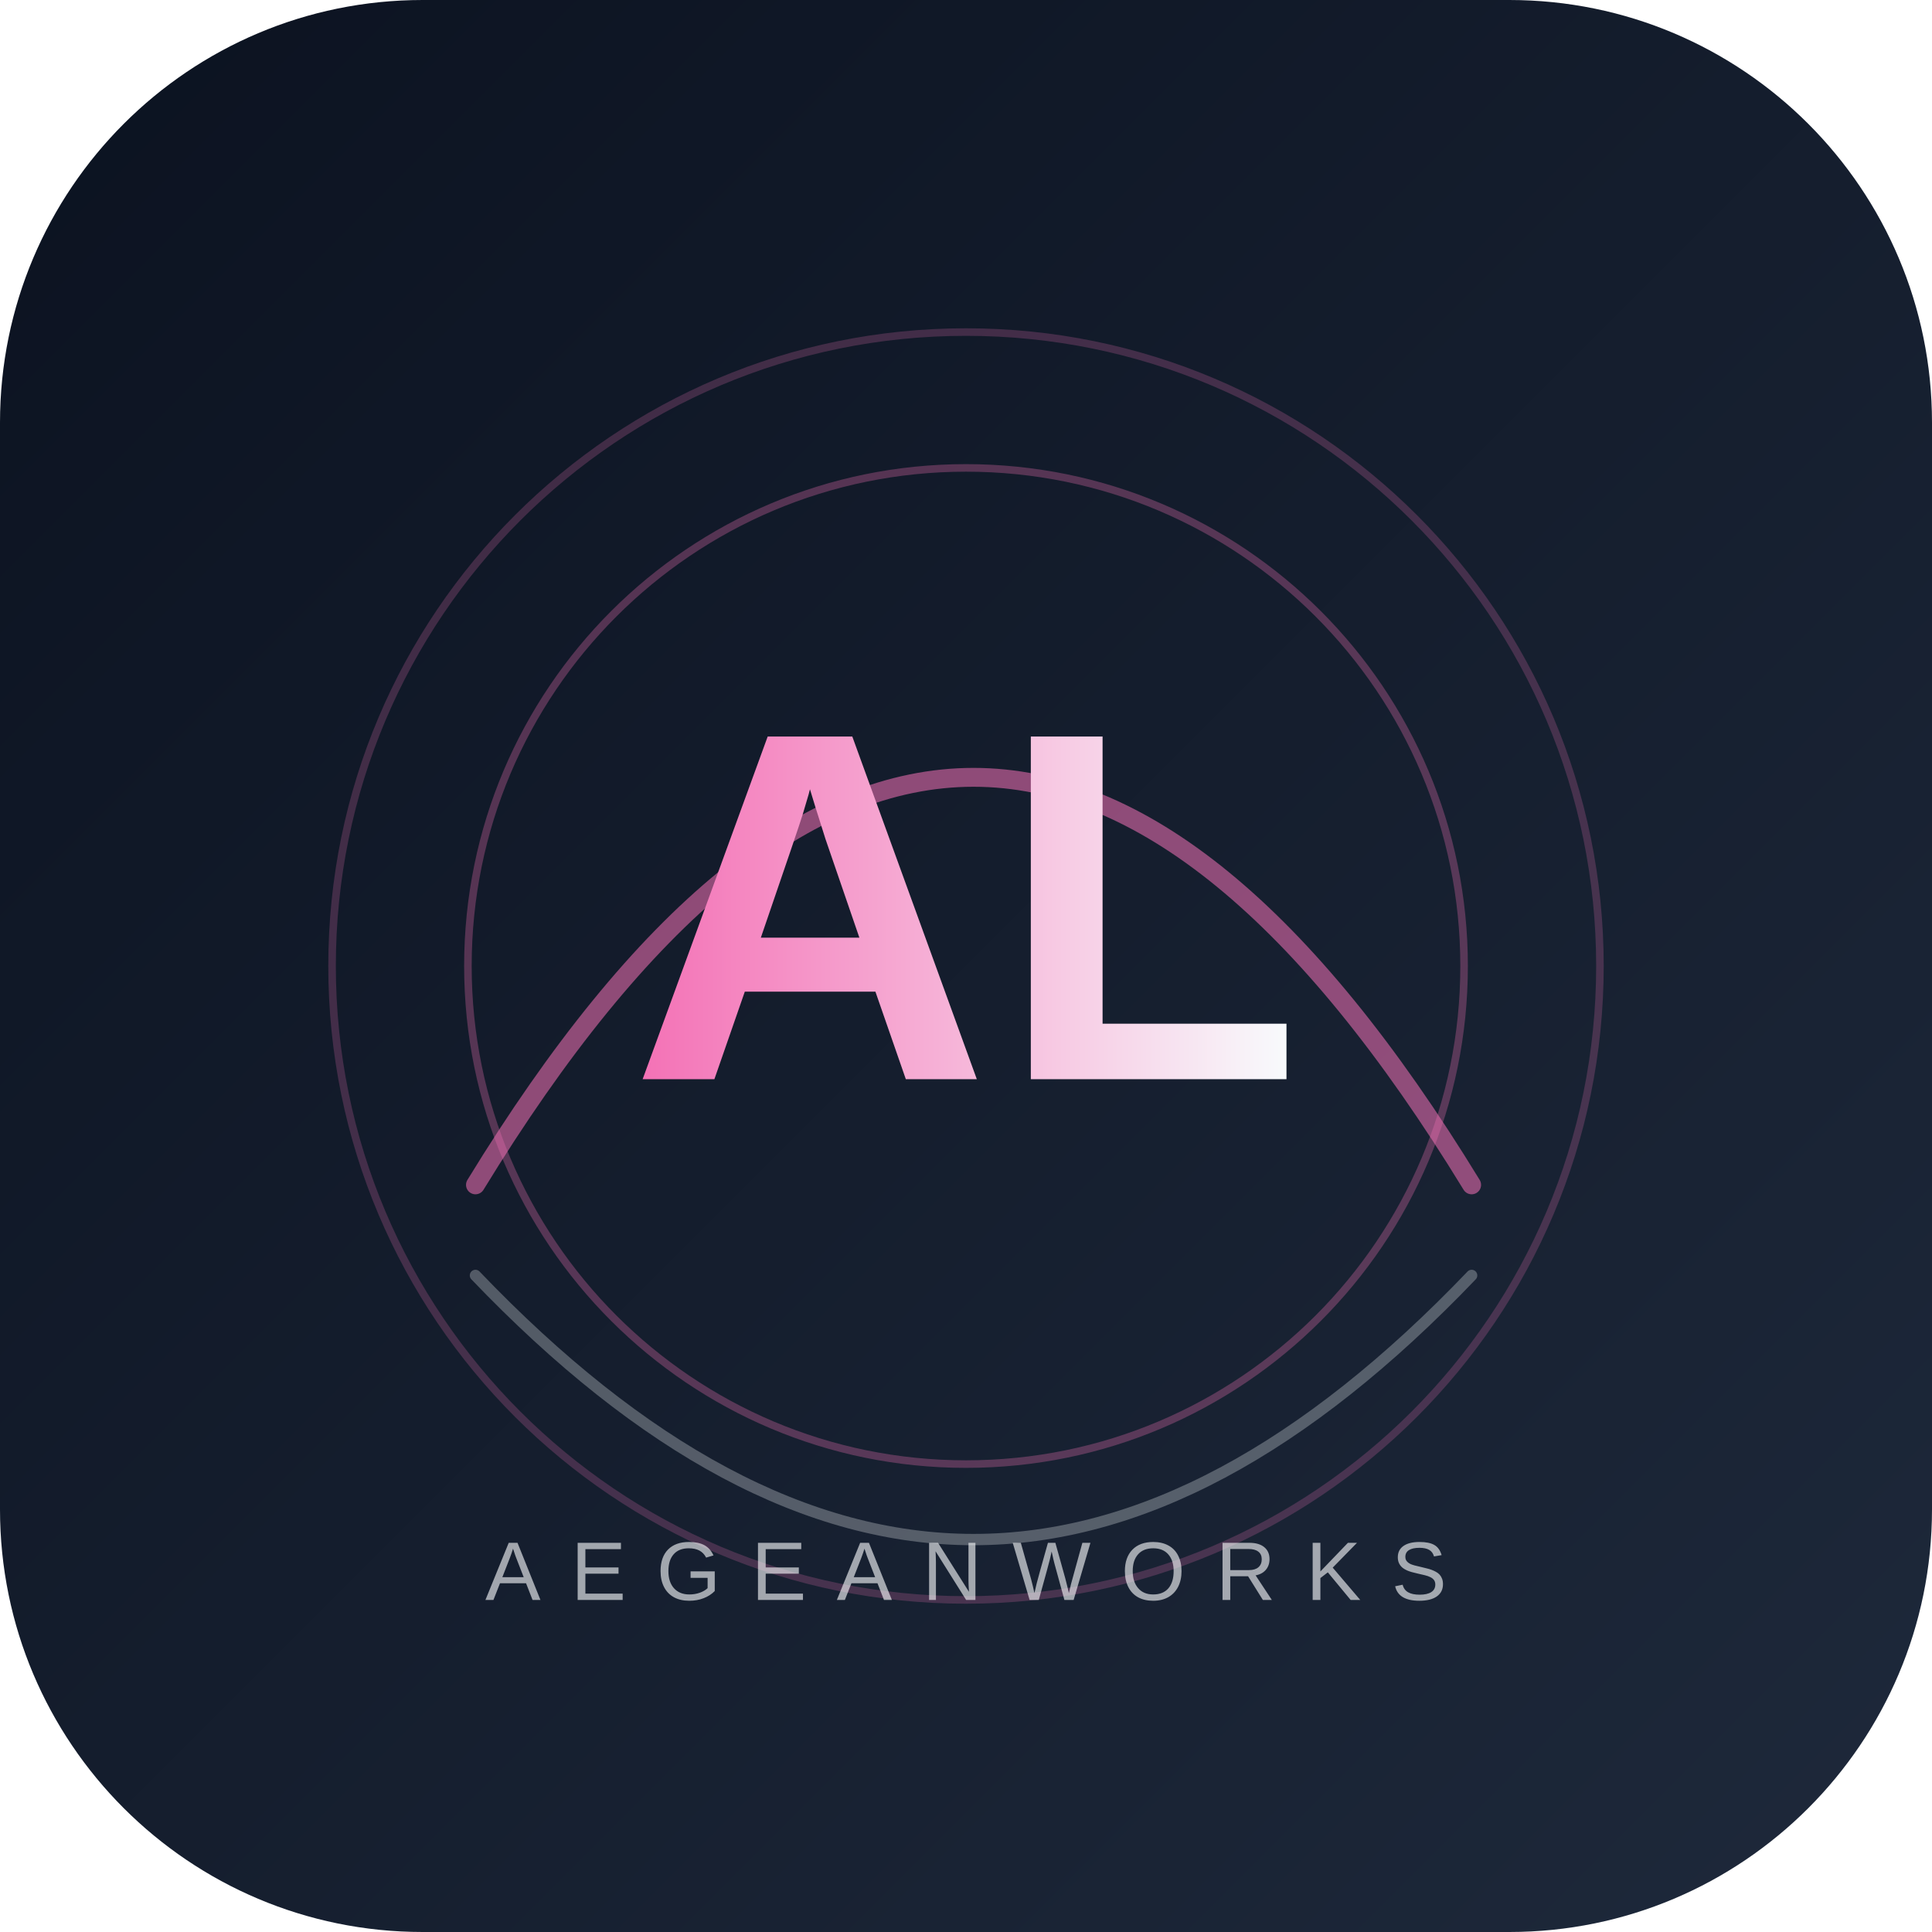
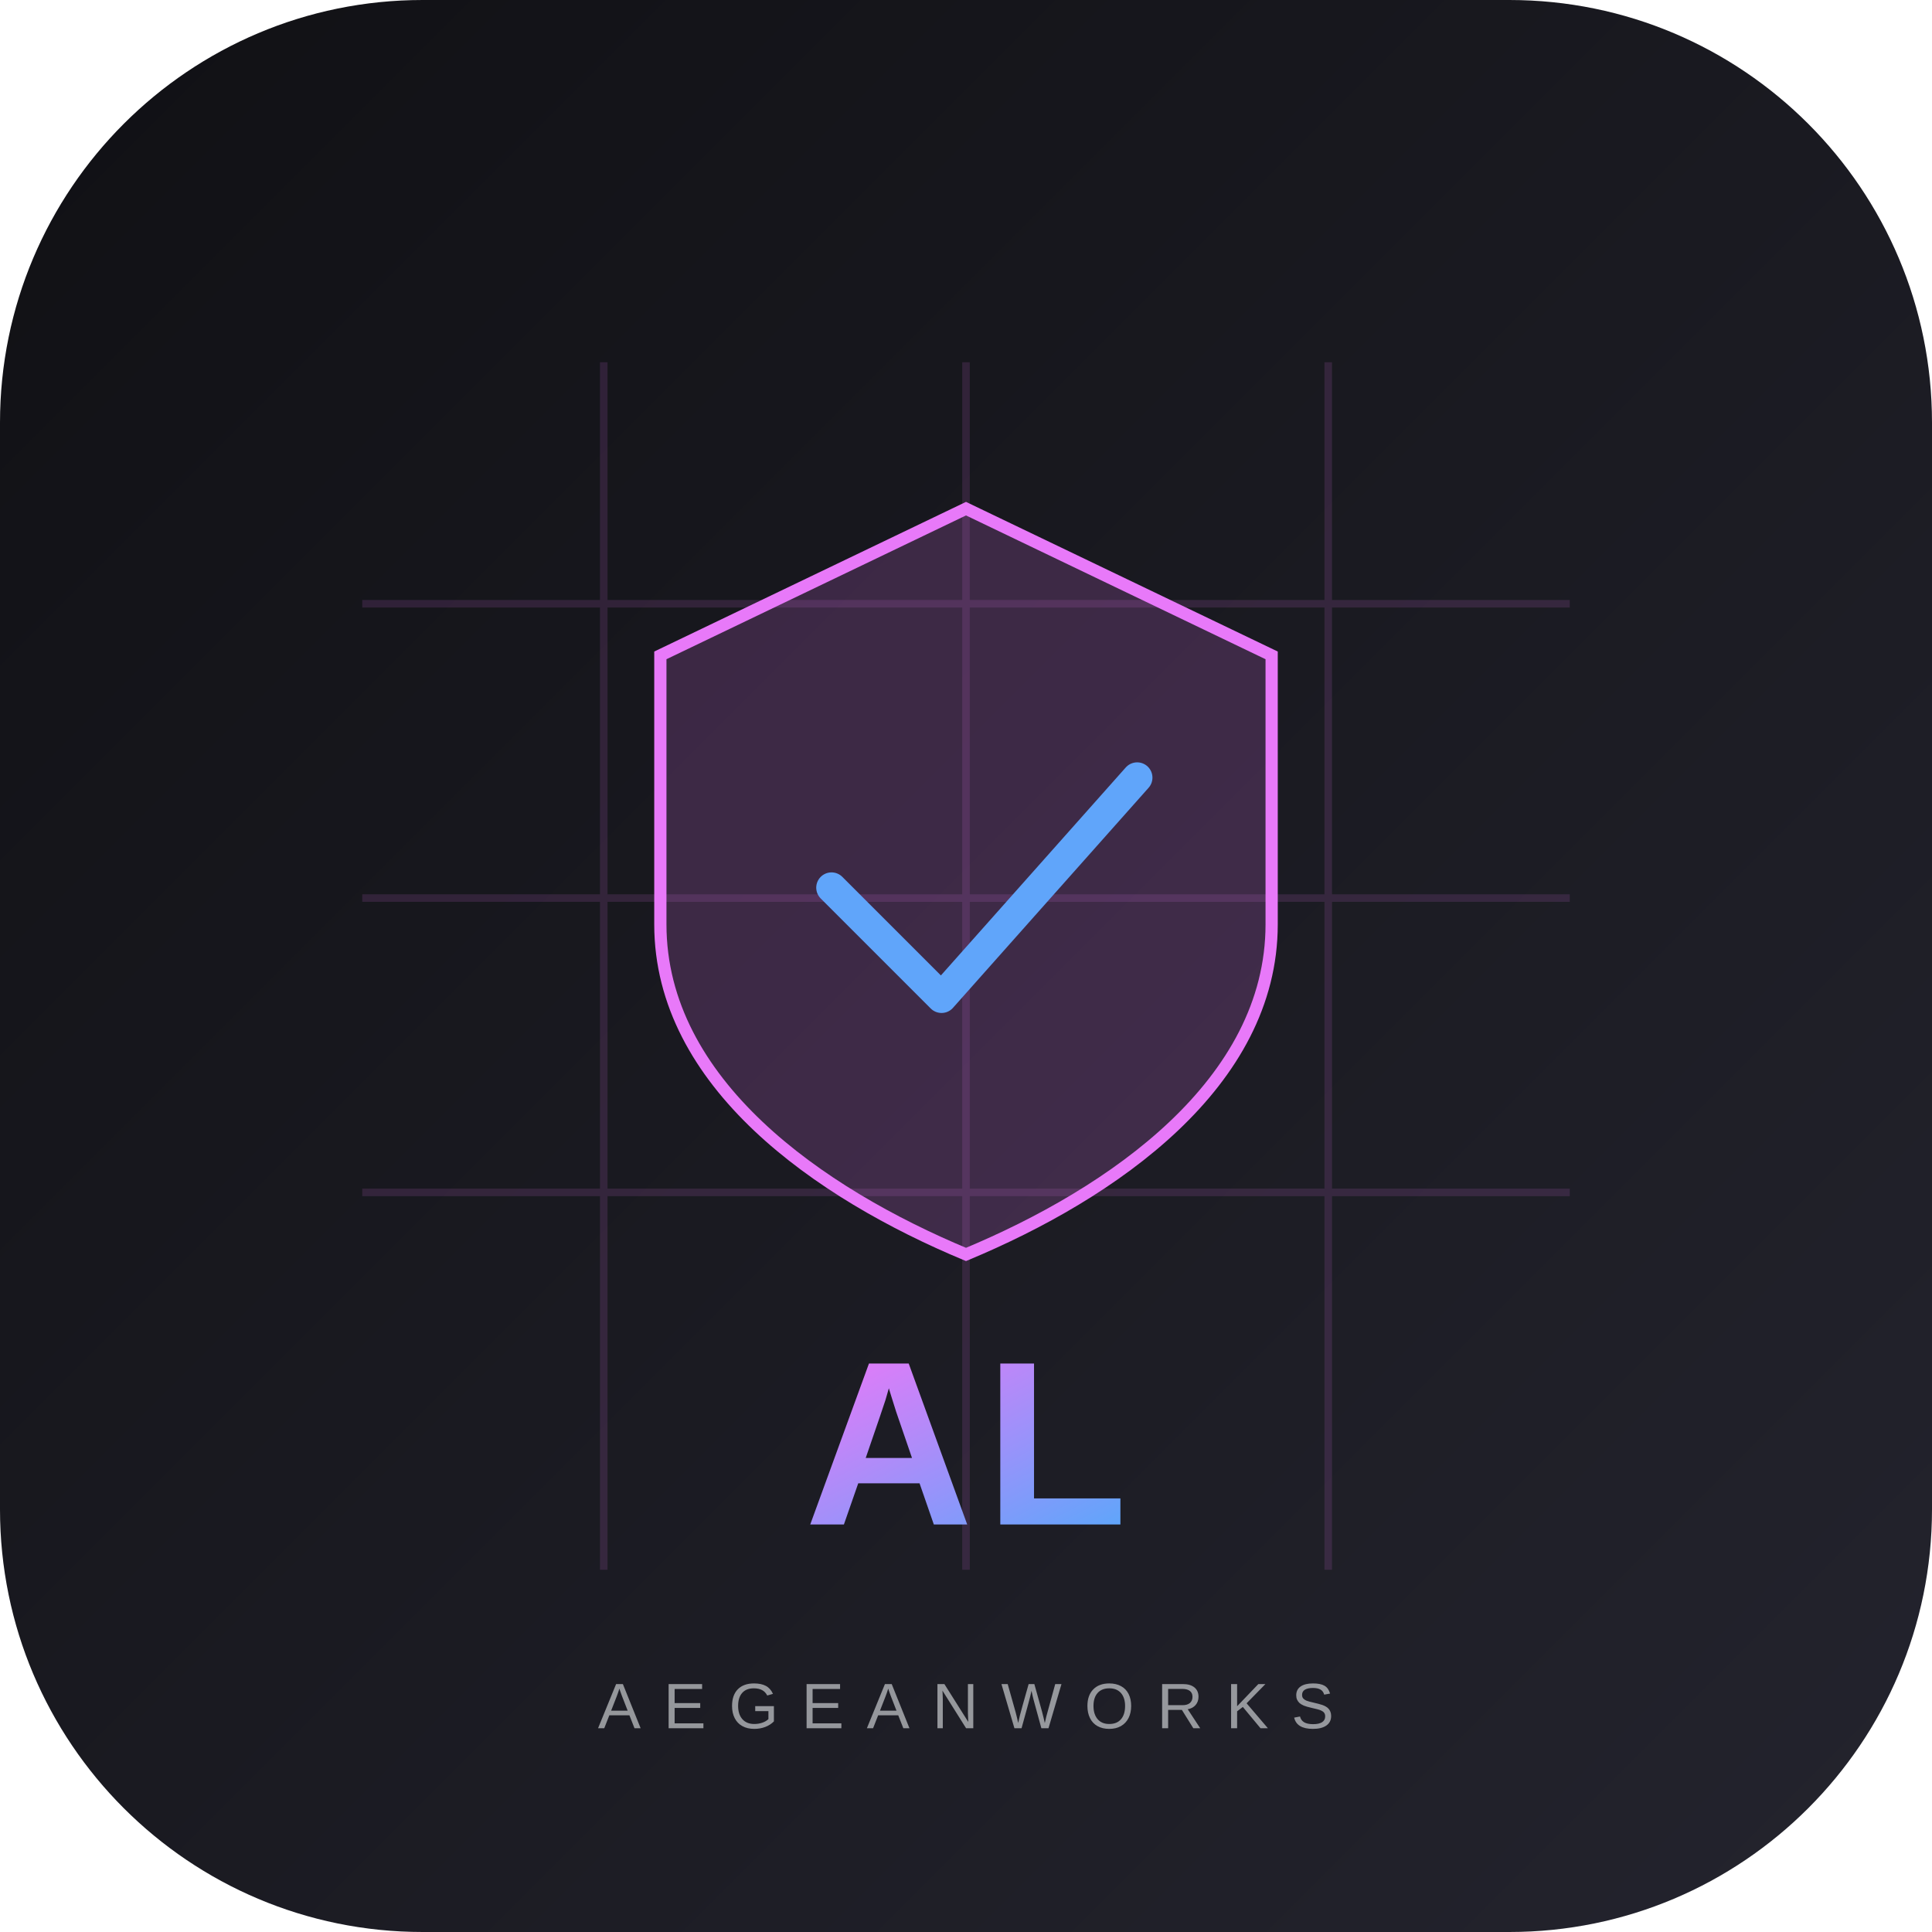
- <svg xmlns="http://www.w3.org/2000/svg" width="512" height="512" viewBox="0 0 512 512" role="img" aria-labelledby="title desc">
+ <svg xmlns="http://www.w3.org/2000/svg" width="512" height="512" viewBox="0 0 512 512" role="img" aria-labelledby="title desc" data-motif="shield" data-layout="terminal">
  <defs>
    <linearGradient id="bg" x1="0" y1="0" x2="1" y2="1">
-       <stop offset="0" stop-color="#0b1220" />
-       <stop offset="1" stop-color="#1e293b" />
+       <stop offset="0" stop-color="#101014" />
+       <stop offset="1" stop-color="#24242e" />
    </linearGradient>
-     <linearGradient id="ac" x1="0" y1="0" x2="1" y2="0">
-       <stop offset="0" stop-color="#f472b6" />
-       <stop offset="1" stop-color="#f8fafc" />
+     <linearGradient id="mark" x1="0" y1="0" x2="1" y2="1">
+       <stop offset="0" stop-color="#e879f9" />
+       <stop offset="1" stop-color="#60a5fa" />
    </linearGradient>
  </defs>
  <rect width="512" height="512" rx="112" fill="url(#bg)" />
-   <circle cx="256" cy="256" r="168" fill="none" stroke="#f472b6" stroke-opacity="0.22" stroke-width="2" />
-   <circle cx="256" cy="256" r="132" fill="none" stroke="#f472b6" stroke-opacity="0.30" stroke-width="2" />
-   <path d="M126 314c44-72 88-108 132-108s88 36 132 108" fill="none" stroke="#f472b6" stroke-opacity="0.55" stroke-width="5" stroke-linecap="round" />
-   <path d="M126 338c44 46 88 70 132 70s88-24 132-70" fill="none" stroke="#f8fafc" stroke-opacity="0.28" stroke-width="3" stroke-linecap="round" />
-   <text x="256" y="286" text-anchor="middle" font-family="Segoe UI, Arial, sans-serif" font-size="132" font-weight="700" fill="url(#ac)" letter-spacing="2">AL</text>
-   <text x="256" y="424" text-anchor="middle" font-family="Segoe UI, Arial, sans-serif" font-size="22" letter-spacing="8" fill="#f8fafc" fill-opacity="0.62">AEGEANWORKS</text>
+   <path d="M96 160H416M96 238H416M96 316H416M160 96V416M256 96V416M352 96V416" stroke="#e879f9" stroke-opacity="0.13" stroke-width="2" />
+   <g transform="translate(256 232) scale(1.62)" opacity="1.0">
+     <path d="M0 -60L50 -36V8C50 34 24 52 0 62C-24 52 -50 34 -50 8V-36Z" fill="#e879f9" fill-opacity="0.18" stroke="#e879f9" stroke-width="2" />
+     <path d="M-22 2L-4 20L28 -16" fill="none" stroke="#60a5fa" stroke-width="5" stroke-linecap="round" stroke-linejoin="round" />
+   </g>
+   <text x="256" y="404" text-anchor="middle" font-family="Segoe UI, Arial, sans-serif" font-size="62" font-weight="700" fill="url(#mark)" letter-spacing="3">AL</text>
+   <text x="256" y="458" text-anchor="middle" font-family="Segoe UI, Arial, sans-serif" font-size="17" letter-spacing="6" fill="#F8FAFC" fill-opacity="0.55">AEGEANWORKS</text>
</svg>
